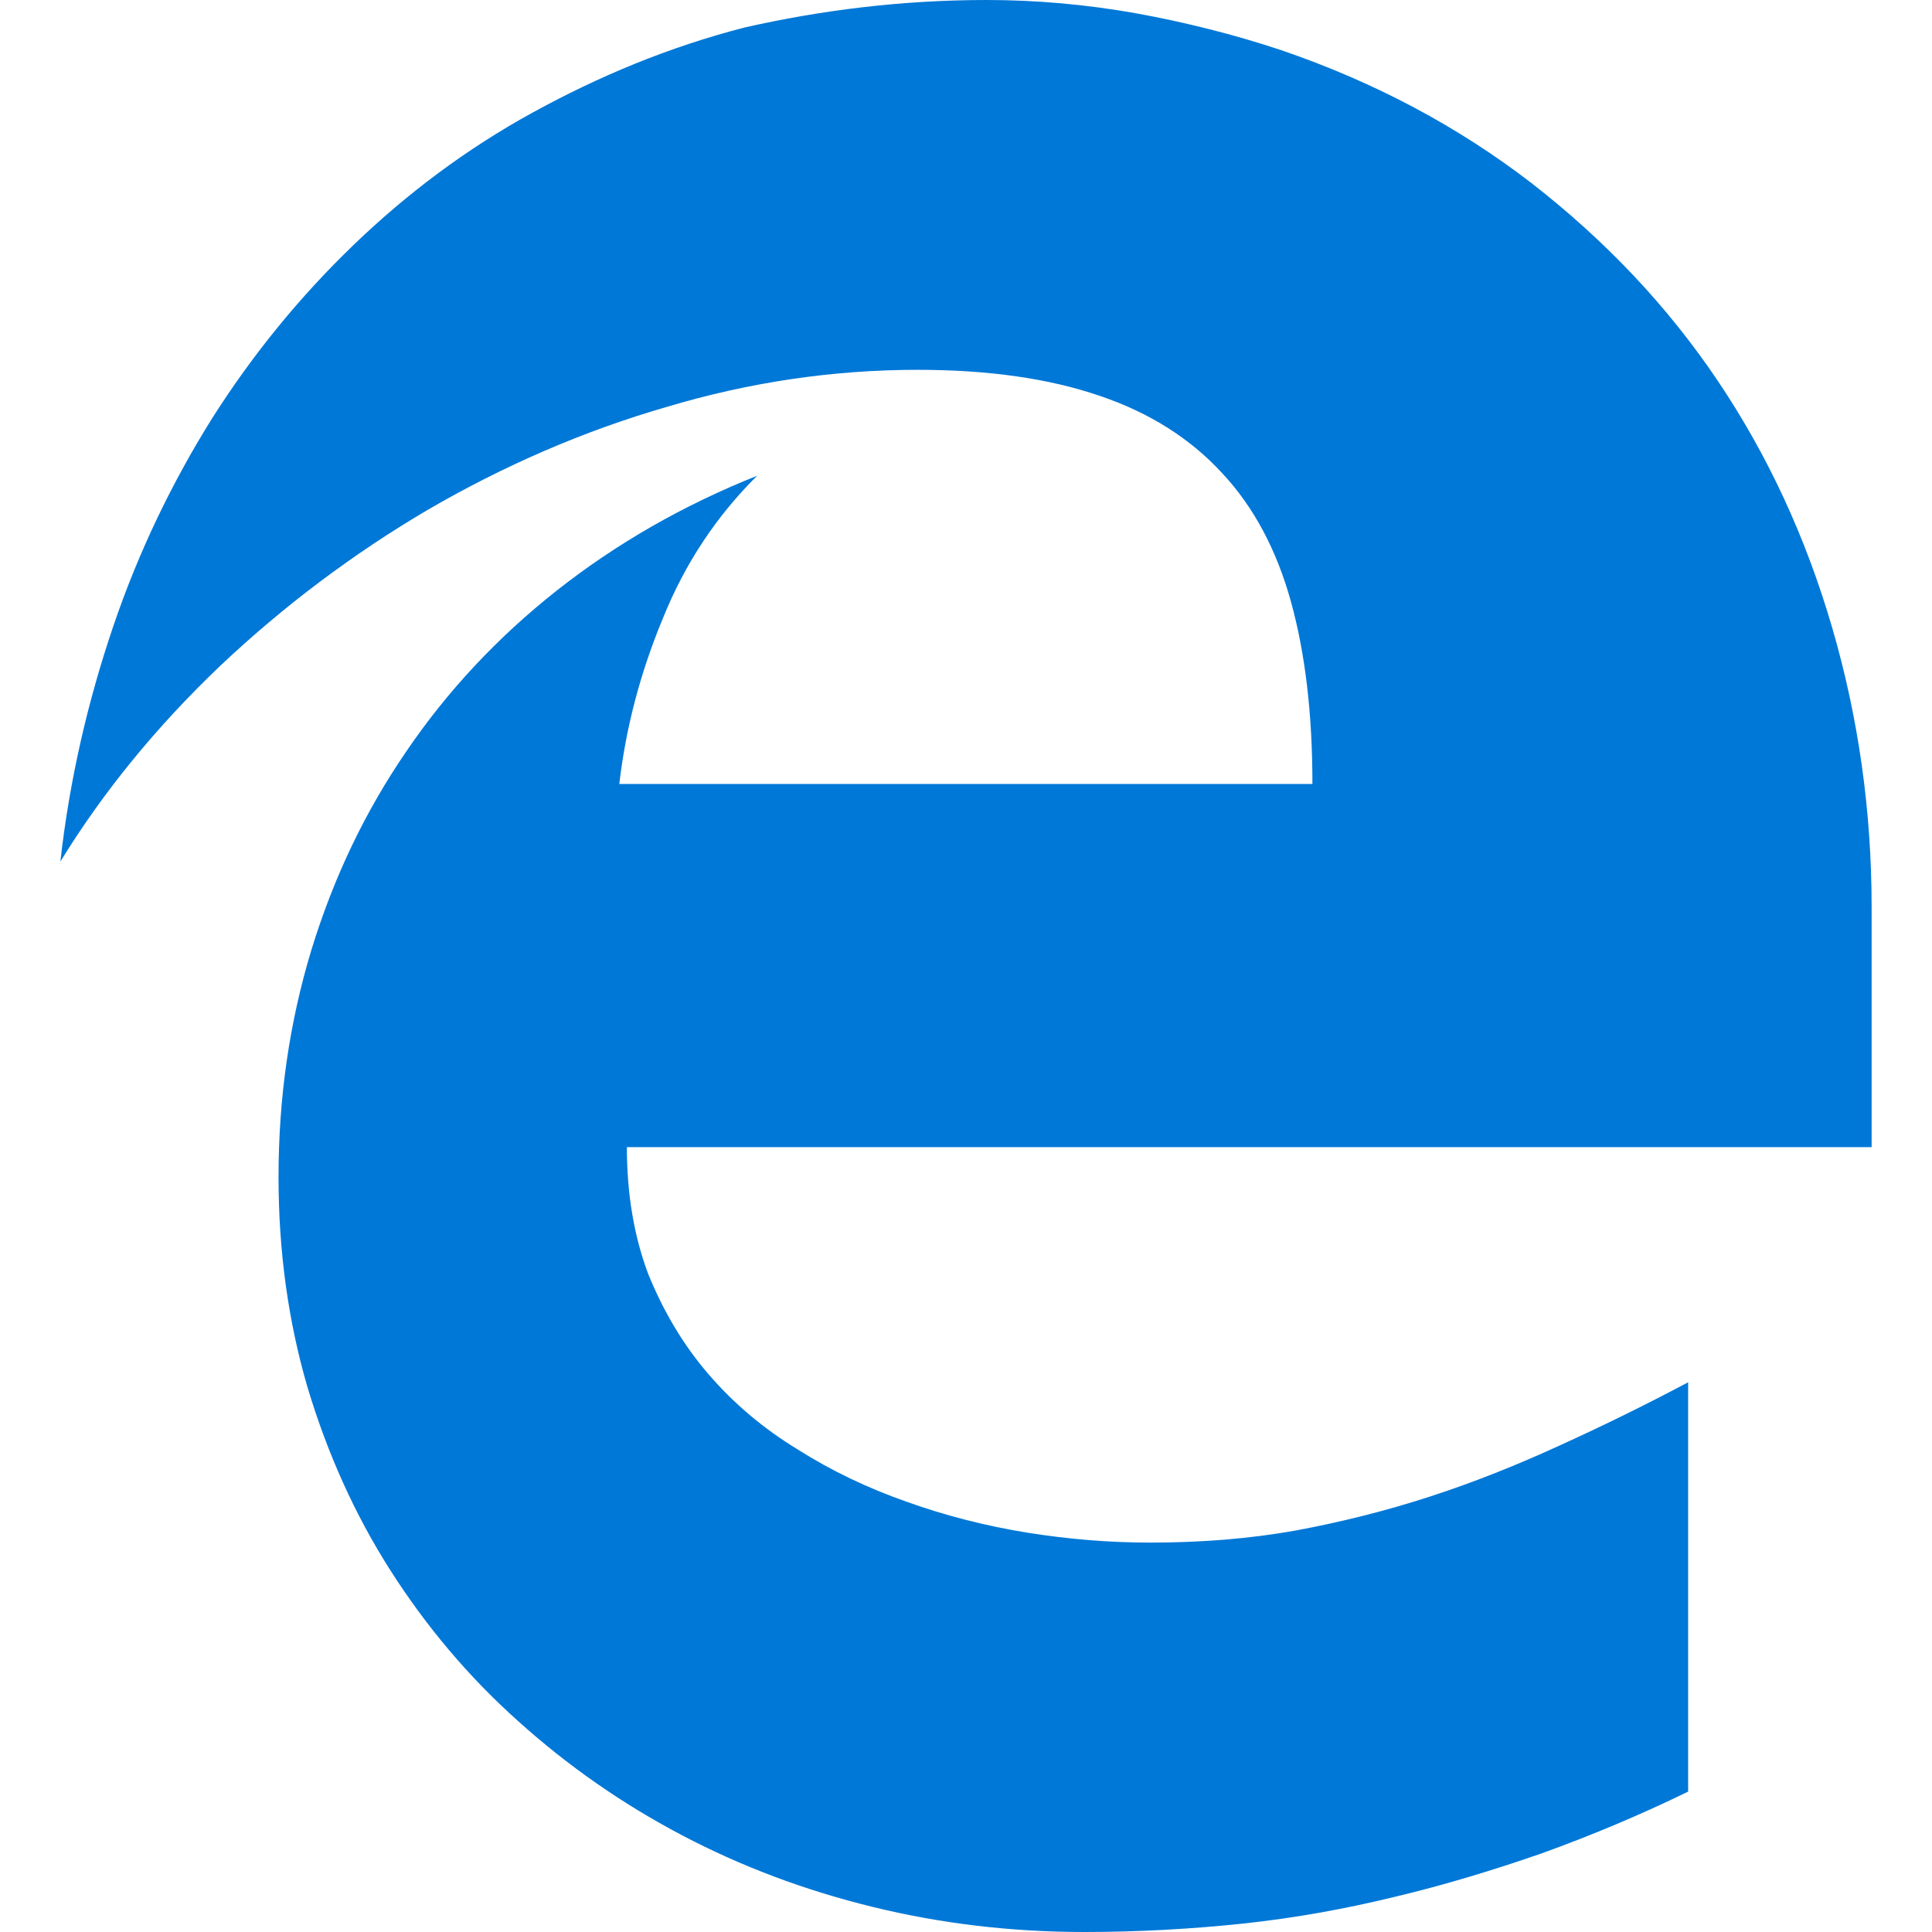
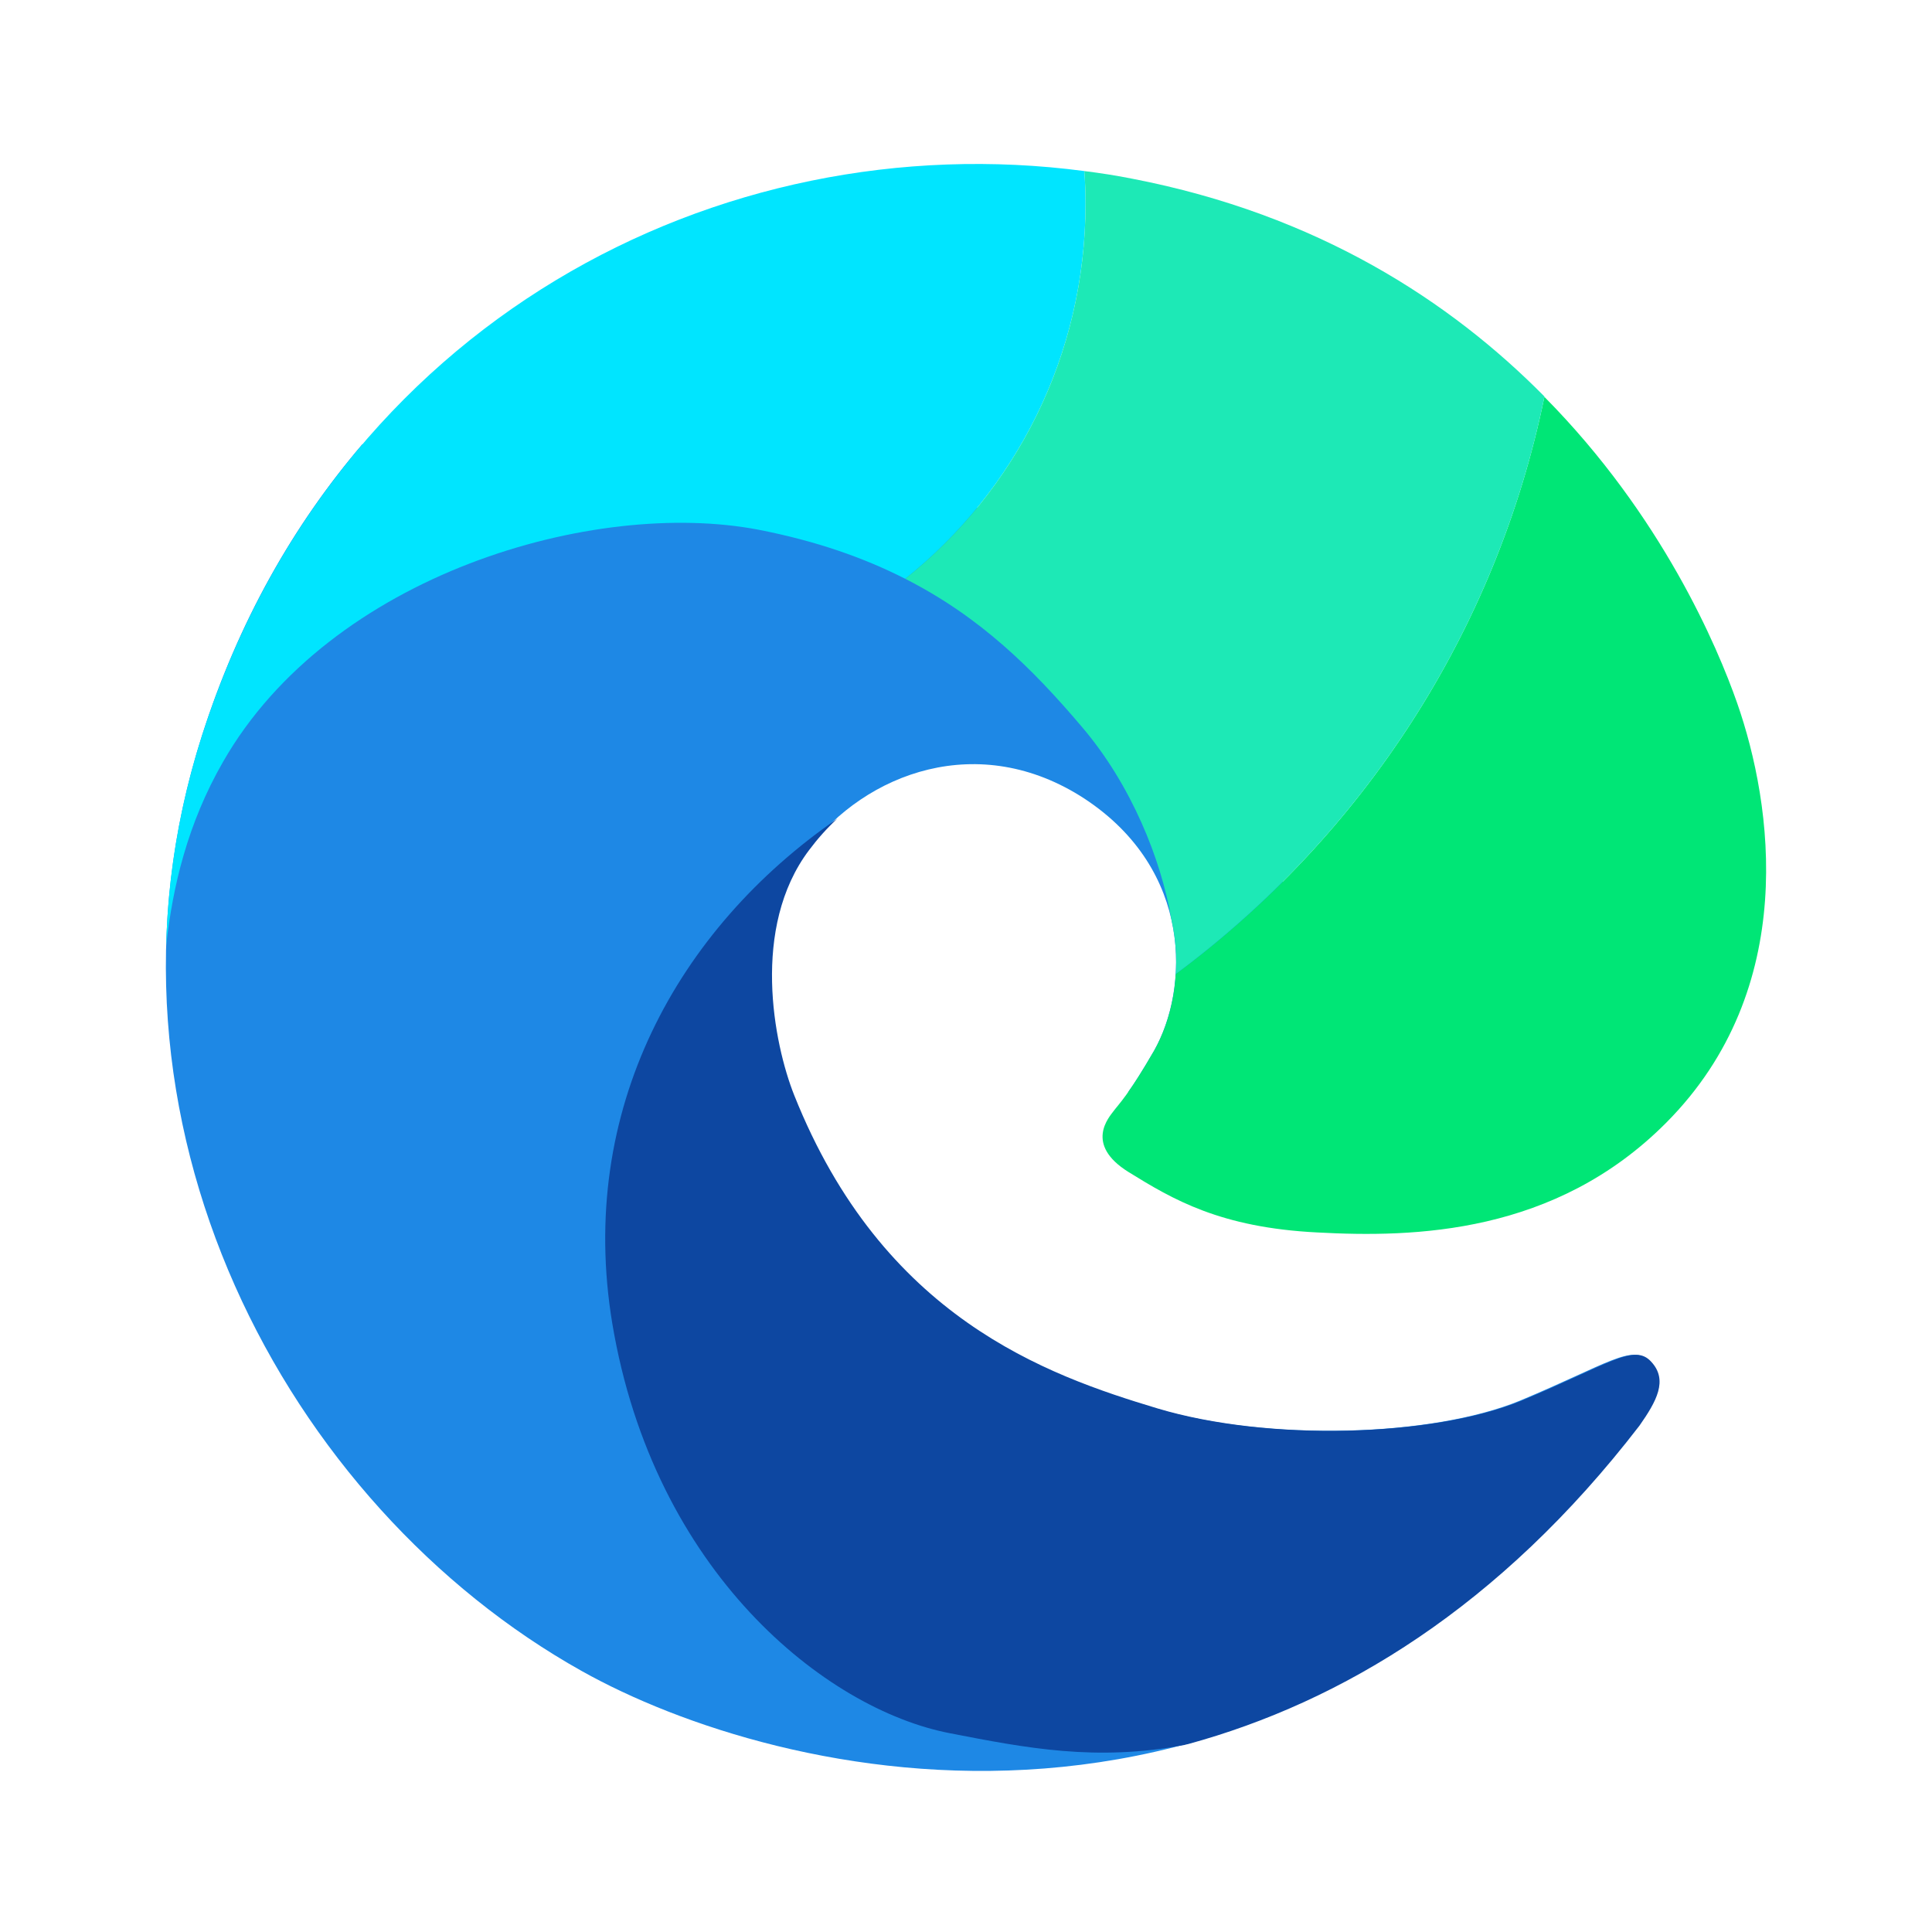
- <svg xmlns="http://www.w3.org/2000/svg" width="36" height="36" viewBox="0 0 36 36" fill="none">
-   <path d="M11.681 21.375C11.681 22.241 11.812 23.029 12.078 23.738C12.362 24.435 12.73 25.059 13.201 25.605C13.671 26.151 14.221 26.617 14.868 27.011C15.491 27.405 16.172 27.731 16.897 27.984C17.617 28.243 18.371 28.434 19.137 28.558C19.913 28.682 20.668 28.744 21.433 28.744C22.397 28.744 23.292 28.671 24.143 28.519C24.993 28.361 25.821 28.153 26.637 27.889C27.454 27.624 28.242 27.309 29.03 26.949C29.824 26.589 30.629 26.196 31.456 25.757V33.384C30.532 33.834 29.625 34.211 28.718 34.538C27.811 34.852 26.904 35.128 25.98 35.347C25.056 35.572 24.12 35.741 23.162 35.843C22.204 35.944 21.223 36 20.203 36C18.842 36 17.527 35.843 16.262 35.533C14.998 35.224 13.813 34.779 12.702 34.194C11.591 33.609 10.576 32.901 9.652 32.068C8.722 31.236 7.934 30.296 7.271 29.256C6.607 28.215 6.097 27.073 5.729 25.847C5.371 24.621 5.19 23.316 5.19 21.932C5.19 20.453 5.394 19.046 5.802 17.702C6.216 16.352 6.8 15.126 7.571 14.001C8.336 12.876 9.272 11.874 10.377 11.002C11.483 10.131 12.725 9.416 14.108 8.865C13.354 9.613 12.764 10.496 12.35 11.526C11.925 12.549 11.659 13.579 11.54 14.608H24.455C24.455 13.314 24.324 12.189 24.058 11.222C23.791 10.254 23.366 9.45 22.771 8.814C22.181 8.173 21.422 7.689 20.486 7.374C19.551 7.054 18.422 6.891 17.101 6.891C15.542 6.891 13.983 7.116 12.424 7.582C10.865 8.033 9.385 8.679 7.979 9.495C6.573 10.322 5.281 11.295 4.101 12.409C2.922 13.534 1.93 14.743 1.125 16.054C1.295 14.535 1.635 13.072 2.106 11.683C2.576 10.294 3.2 9 3.948 7.802C4.697 6.621 5.575 5.541 6.579 4.573C7.582 3.606 8.694 2.773 9.924 2.098C11.154 1.423 12.458 0.877 13.876 0.512C15.293 0.191 16.801 0 18.388 0C19.318 0 20.242 0.084 21.166 0.247C22.09 0.416 22.992 0.641 23.871 0.934C25.617 1.53 27.176 2.362 28.548 3.42C29.92 4.489 31.071 5.704 32.006 7.093C32.942 8.482 33.65 10.018 34.138 11.689C34.626 13.359 34.875 15.098 34.875 16.903V21.375H11.681V21.375Z" fill="#0078D7" />
+ <svg xmlns="http://www.w3.org/2000/svg" viewBox="0 0 48 48" width="48px" height="48px">
+   <path fill="#1e88e5" d="M40.69,35.42c-9.15,11.88-21.41,8.8-26.23,6.1 c-7.35-4.11-12.5-13.68-9.44-23.25c0.9-2.82,2.27-5.23,3.98-7.23c1.67,0.13,3.65,0.13,6-0.04c14-1,18,11,17,14 c-0.51,1.53-2.32,2.02-3.97,2.13c0.16-0.22,0.36-0.54,0.64-1.02c0.87-1.54,0.98-4.49-1.73-6.27c-2.61-1.7-5.43-0.65-6.88,1.28 c-1.45,1.92-0.88,4.81-0.37,6.09c2.2,5.52,6.26,6.95,9.02,7.78c2.76,0.83,6.86,0.71,9.05-0.19c2.18-0.91,2.8-1.43,3.22-0.97 C41.41,34.29,41.11,34.82,40.69,35.42z" />
+   <path fill="#0d47a1" d="M40.732,35.42c-3.48,4.52-7.41,6.87-11.21,7.91 c-0.03,0.01-0.06,0.01-0.08,0.02c-2.2,0.42-3.95,0.08-5.85-0.29c-3.09-0.6-7.35-4.01-8.38-10.18c-0.88-5.31,1.63-9.81,5.59-12.54 c-0.26,0.24-0.49,0.5-0.7,0.78c-1.45,1.92-0.88,4.81-0.37,6.09c2.2,5.52,6.26,6.95,9.02,7.78c2.76,0.83,6.86,0.71,9.05-0.19 c2.18-0.91,2.8-1.43,3.22-0.97C41.452,34.29,41.152,34.82,40.732,35.42z" />
+   <path fill="#00e5ff" d="M26.94,4.25c0.02,0.26,0.03,0.54,0.03,0.81c0,3.78-1.75,7.14-4.48,9.32 c-1.02-0.52-2.21-0.94-3.65-1.22c-4.07-0.78-10.63,1.1-13.3,5.77c-0.88,1.53-1.25,3.1-1.41,4.55c0.04-1.71,0.33-3.46,0.89-5.21 C8.31,8.01,17.86,3.05,26.94,4.25z" />
+   <path fill="#00e676" d="M41.4,27.89c-2.76,2.78-6.27,2.86-8.67,2.73 c-2.41-0.12-3.59-0.82-4.69-1.5c-1.11-0.69-0.48-1.37-0.37-1.52c0.11-0.15,0.38-0.41,1-1.49c0.29-0.51,0.5-1.18,0.54-1.91 c4.62-3.43,7.96-8.49,9.16-14.34c2.92,2.95,4.3,6.21,4.79,7.61C44.04,19.99,44.71,24.56,41.4,27.89z" />
+   <path fill="#1de9b6" d="M38.37,9.85v0.01c-1.2,5.85-4.54,10.91-9.16,14.34c0.03-0.42,0-0.87-0.1-1.32 c0-0.02-0.01-0.04-0.01-0.05c-0.25-1.47-0.99-3.33-2.22-4.77c-1.22-1.44-2.52-2.73-4.39-3.68c2.73-2.18,4.48-5.54,4.48-9.32 c0-0.27-0.01-0.55-0.03-0.81c0.4,0.05,0.79,0.11,1.19,0.19C32.74,5.33,36.04,7.49,38.37,9.85z" />
</svg>
